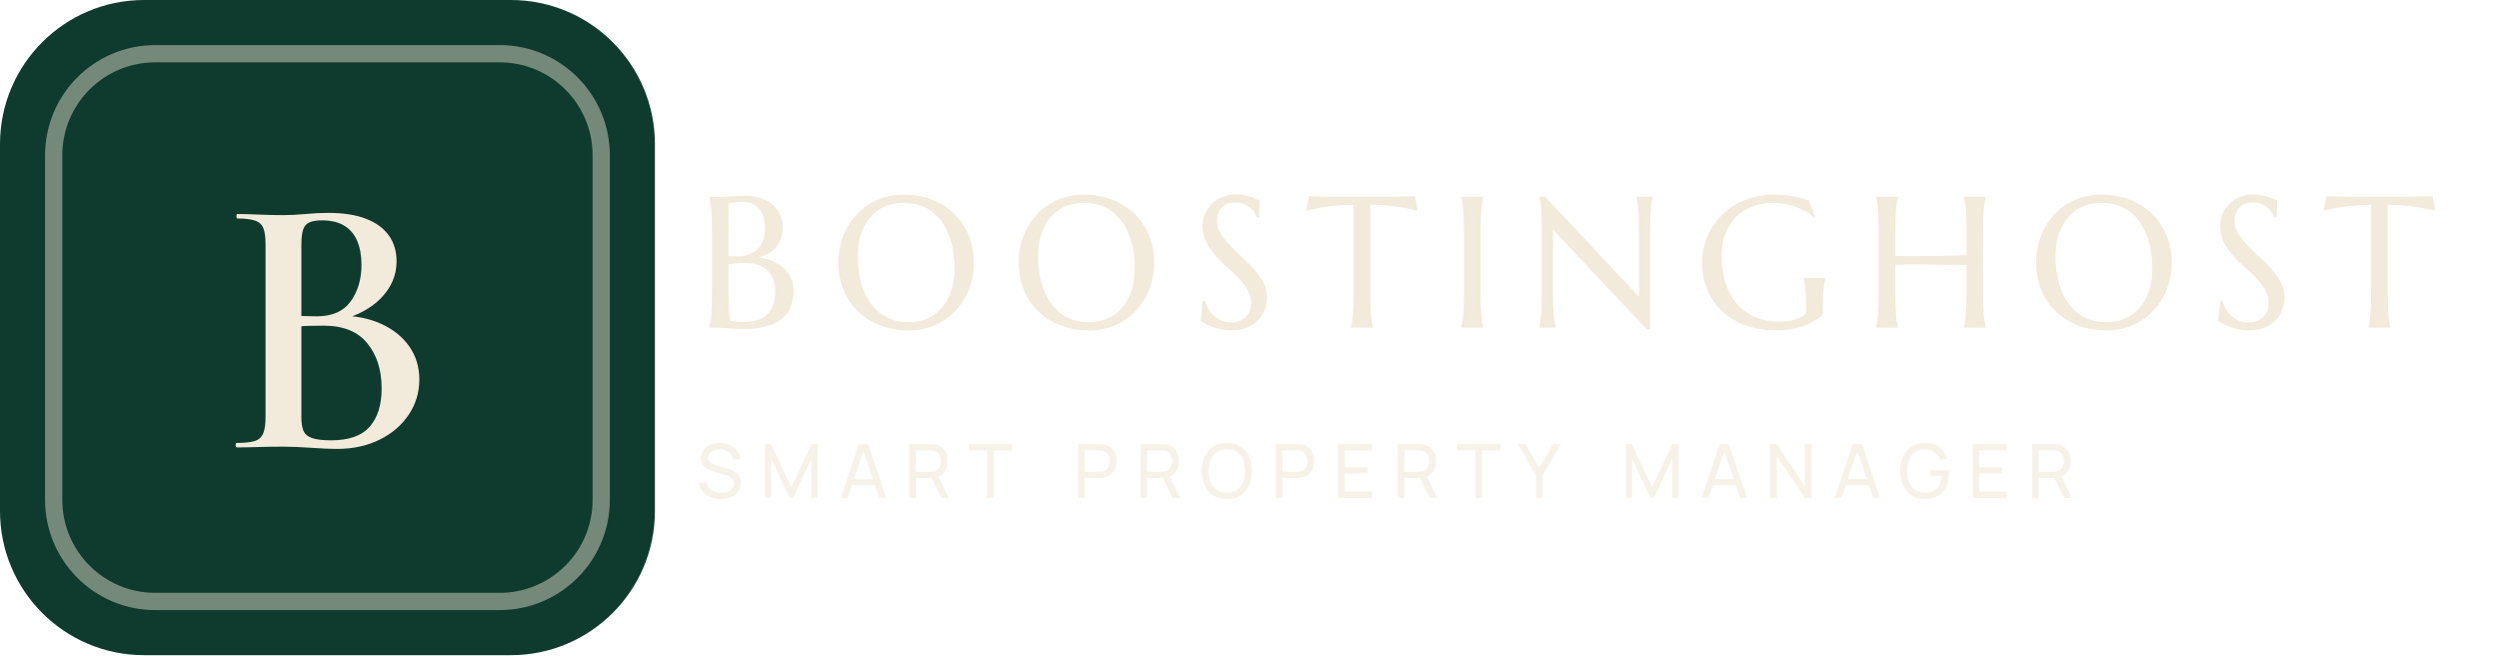
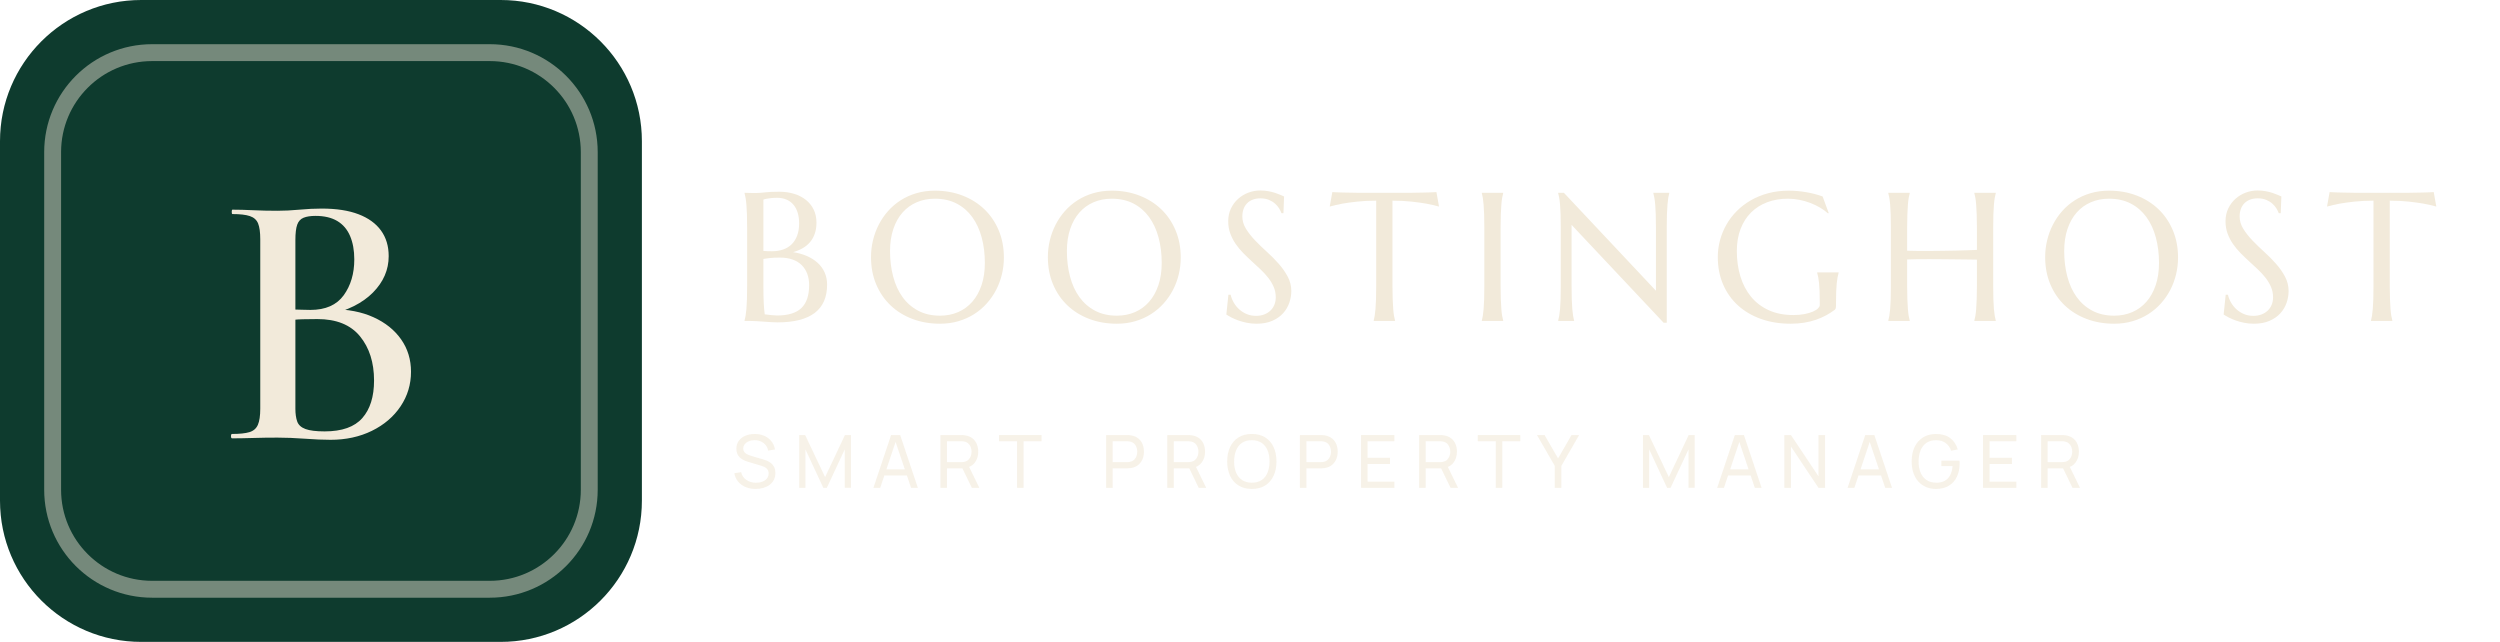
- <svg xmlns="http://www.w3.org/2000/svg" viewBox="0 0 145 38" width="145" height="38">
+ <svg xmlns="http://www.w3.org/2000/svg" viewBox="0 0 148 38" width="148" height="38">
  <rect width="38" height="38" rx="8.36" fill="#0E3B2E" />
  <rect x="3.116" y="3.116" width="31.768" height="31.768" rx="5.89" fill="none" stroke="rgba(242,234,218,0.45)" stroke-width="1.00" />
  <path fill="#F2EADA" transform="translate(12.83 25.95) scale(0.02166 -0.02166)" d="M304 337 315 353Q380 353 428.5 331.0Q477 309 504.0 270.5Q531 232 531 182Q531 130 502.5 87.5Q474 45 424.0 20.5Q374 -4 311 -4Q282 -4 241.0 -1.0Q200 2 166 2Q131 2 99.0 1.0Q67 0 42 0Q39 0 39.0 6.0Q39 12 42 12Q73 12 89.5 17.0Q106 22 112.5 37.0Q119 52 119 81V544Q119 573 113.0 587.5Q107 602 90.5 607.5Q74 613 43 613Q41 613 41.0 619.0Q41 625 43 625Q68 625 99.5 623.5Q131 622 166 622Q194 622 226.0 625.0Q258 628 287 628Q347 628 387.5 612.5Q428 597 449.0 568.0Q470 539 470 498Q470 442 427.0 398.5Q384 355 304 337ZM270 608Q250 608 237.5 603.0Q225 598 220.0 584.0Q215 570 215 542V346L179 353Q212 352 233.0 351.5Q254 351 256 351Q318 351 347.0 391.0Q376 431 376 489Q376 526 364.5 553.0Q353 580 329.5 594.0Q306 608 270 608ZM295 19Q366 19 398.0 55.5Q430 92 430 158Q430 232 391.5 279.0Q353 326 275 326Q260 326 235.0 325.5Q210 325 183 320L215 332V81Q215 60 220.0 46.0Q225 32 242.5 25.5Q260 19 295 19Z" />
  <g fill="#F2EADA">
-     <path transform="translate(40.40 19.00) scale(0.00529 -0.00529)" d="M172 1042Q172 1127 170.0 1190.5Q168 1254 164.0 1300.5Q160 1347 154.5 1378.0Q149 1409 143 1430V1434Q163 1433 185 1433Q204 1432 227.5 1432.0Q251 1432 276 1432Q312 1432 373.5 1439.0Q435 1446 532 1446Q622 1446 698.0 1422.5Q774 1399 829.5 1355.0Q885 1311 916.5 1246.5Q948 1182 948 1100Q948 1031 929.0 976.5Q910 922 875.5 881.5Q841 841 792.5 813.5Q744 786 686 770Q771 757 841.0 726.5Q911 696 961.5 650.0Q1012 604 1039.5 542.5Q1067 481 1067 406Q1067 195 928.0 89.5Q789 -16 512 -16Q482 -16 442.0 -13.5Q402 -11 360.5 -8.0Q319 -5 279.0 -2.5Q239 0 209 0H143V4Q149 25 154.5 56.0Q160 87 164.0 133.0Q168 179 170.0 242.5Q172 306 172 391ZM539 709Q471 709 425.0 704.0Q379 699 354 694V391Q354 274 358.0 198.0Q362 122 369 74Q407 69 445.0 65.0Q483 61 506 61Q693 61 779.5 144.5Q866 228 866 401Q866 469 845.5 525.5Q825 582 784.5 623.0Q744 664 682.5 686.5Q621 709 539 709ZM354 784Q382 781 404.0 780.5Q426 780 451 780Q519 780 575.0 799.5Q631 819 670.5 858.0Q710 897 732.0 955.5Q754 1014 754 1092Q754 1157 738.0 1210.0Q722 1263 690.5 1300.5Q659 1338 613.0 1358.0Q567 1378 508 1378Q470 1378 441.5 1375.0Q413 1372 393 1368Q370 1364 354 1358Z" />
-     <path transform="translate(48.21 19.00) scale(0.00529 -0.00529)" d="M797 1458Q964 1458 1105.5 1403.5Q1247 1349 1350.0 1250.5Q1453 1152 1511.0 1014.0Q1569 876 1569 709Q1569 614 1547.0 522.0Q1525 430 1482.5 348.0Q1440 266 1378.0 196.5Q1316 127 1236.5 76.5Q1157 26 1061.0 -2.5Q965 -31 854 -31Q687 -31 545.5 22.5Q404 76 301.0 174.0Q198 272 140.0 409.5Q82 547 82 715Q82 810 104.0 902.0Q126 994 168.5 1077.0Q211 1160 272.5 1229.5Q334 1299 413.5 1350.0Q493 1401 589.5 1429.5Q686 1458 797 1458ZM854 59Q965 59 1057.0 99.0Q1149 139 1215.5 215.0Q1282 291 1319.0 400.5Q1356 510 1356 649Q1356 803 1320.5 934.5Q1285 1066 1215.0 1162.5Q1145 1259 1040.5 1313.5Q936 1368 797 1368Q686 1368 594.0 1328.5Q502 1289 435.5 1214.0Q369 1139 332.0 1030.0Q295 921 295 782Q295 629 330.0 496.5Q365 364 435.0 267.0Q505 170 610.0 114.5Q715 59 854 59Z" />
-     <path transform="translate(58.67 19.00) scale(0.00529 -0.00529)" d="M797 1458Q964 1458 1105.5 1403.5Q1247 1349 1350.0 1250.5Q1453 1152 1511.0 1014.0Q1569 876 1569 709Q1569 614 1547.0 522.0Q1525 430 1482.5 348.0Q1440 266 1378.0 196.5Q1316 127 1236.5 76.5Q1157 26 1061.0 -2.5Q965 -31 854 -31Q687 -31 545.5 22.5Q404 76 301.0 174.0Q198 272 140.0 409.5Q82 547 82 715Q82 810 104.0 902.0Q126 994 168.5 1077.0Q211 1160 272.5 1229.5Q334 1299 413.5 1350.0Q493 1401 589.5 1429.5Q686 1458 797 1458ZM854 59Q965 59 1057.0 99.0Q1149 139 1215.5 215.0Q1282 291 1319.0 400.5Q1356 510 1356 649Q1356 803 1320.5 934.5Q1285 1066 1215.0 1162.5Q1145 1259 1040.5 1313.5Q936 1368 797 1368Q686 1368 594.0 1328.5Q502 1289 435.5 1214.0Q369 1139 332.0 1030.0Q295 921 295 782Q295 629 330.0 496.5Q365 364 435.0 267.0Q505 170 610.0 114.5Q715 59 854 59Z" />
-     <path transform="translate(69.13 19.00) scale(0.00529 -0.00529)" d="M741 1206H719Q711 1229 693.5 1258.0Q676 1287 647.5 1312.5Q619 1338 578.5 1355.0Q538 1372 483 1372Q434 1372 396.0 1357.0Q358 1342 332.5 1315.0Q307 1288 294.0 1251.0Q281 1214 281 1169Q281 1097 321.5 1031.5Q362 966 423.0 902.0Q484 838 555.0 774.0Q626 710 687.0 641.0Q748 572 788.5 496.5Q829 421 829 334Q829 269 806.5 203.5Q784 138 737.0 86.0Q690 34 616.0 1.5Q542 -31 440 -31Q383 -31 331.5 -20.5Q280 -10 236.5 5.5Q193 21 158.5 39.0Q124 57 102 72L125 293H150Q161 246 186.0 203.5Q211 161 247.5 128.5Q284 96 331.0 76.5Q378 57 434 57Q485 57 525.5 72.5Q566 88 595.0 115.5Q624 143 639.5 181.0Q655 219 655 264Q655 327 632.0 380.5Q609 434 571.5 482.0Q534 530 486.5 575.0Q439 620 389.0 665.5Q339 711 291.5 759.0Q244 807 206.5 861.5Q169 916 146.0 978.5Q123 1041 123 1116Q123 1195 153.5 1258.5Q184 1322 234.5 1367.0Q285 1412 349.0 1436.0Q413 1460 481 1460Q531 1460 573.0 1452.0Q615 1444 648.5 1433.0Q682 1422 707.0 1411.0Q732 1400 748 1393Z" />
-     <path transform="translate(75.79 19.00) scale(0.00529 -0.00529)" d="M520 1346Q402 1346 307.0 1335.5Q212 1325 143 1313Q63 1298 0 1280L29 1442Q41 1441 65.0 1440.0Q89 1439 118.5 1438.0Q148 1437 180.5 1436.5Q213 1436 242.0 1435.5Q271 1435 293.5 1434.5Q316 1434 326 1434H897Q907 1434 929.5 1434.5Q952 1435 981.0 1435.5Q1010 1436 1042.5 1436.5Q1075 1437 1104.5 1438.0Q1134 1439 1158.0 1440.0Q1182 1441 1194 1442L1223 1280Q1159 1298 1079 1313Q1010 1325 915.0 1335.5Q820 1346 702 1346V391Q702 306 704.5 242.5Q707 179 710.5 133.0Q714 87 719.5 56.0Q725 25 731 4V0H492V4Q498 25 503.0 56.0Q508 87 512.0 133.0Q516 179 518.0 242.5Q520 306 520 391Z" />
-     <path transform="translate(83.99 19.00) scale(0.00529 -0.00529)" d="M152 4Q158 25 163.0 56.0Q168 87 172.0 133.0Q176 179 178.0 242.5Q180 306 180 391V1042Q180 1127 178.0 1190.5Q176 1254 172.0 1300.5Q168 1347 163.0 1378.0Q158 1409 152 1430V1434H391V1430Q385 1409 379.5 1378.0Q374 1347 370.5 1300.5Q367 1254 364.5 1190.5Q362 1127 362 1042V391Q362 306 364.5 242.5Q367 179 370.5 133.0Q374 87 379.5 56.0Q385 25 391 4V0H152Z" />
-     <path transform="translate(88.60 19.00) scale(0.00529 -0.00529)" d="M199 1434 1229 338V1042Q1229 1127 1227.0 1190.5Q1225 1254 1221.0 1300.5Q1217 1347 1211.5 1378.0Q1206 1409 1200 1430V1434H1378V1430Q1372 1409 1367.0 1378.0Q1362 1347 1358.0 1300.5Q1354 1254 1352.0 1190.5Q1350 1127 1350 1042V-20H1315L285 1075V391Q285 306 287.0 242.5Q289 179 293.0 133.0Q297 87 302.0 56.0Q307 25 313 4V0H135V4Q141 25 146.5 56.0Q152 87 156.0 133.0Q160 179 162.0 242.5Q164 306 164 391V1042Q164 1127 162.0 1190.5Q160 1254 156.0 1300.5Q152 1347 146.5 1378.0Q141 1409 135 1430V1434Z" />
-     <path transform="translate(98.33 19.00) scale(0.00529 -0.00529)" d="M1405 168Q1405 157 1402.5 145.0Q1400 133 1391 125Q1346 91 1293.5 62.5Q1241 34 1180.0 13.0Q1119 -8 1048.5 -19.5Q978 -31 897 -31Q715 -31 565.0 22.5Q415 76 307.5 174.0Q200 272 141.0 409.5Q82 547 82 715Q82 810 106.5 902.0Q131 994 178.0 1077.0Q225 1160 294.0 1229.5Q363 1299 451.5 1350.0Q540 1401 646.5 1429.5Q753 1458 877 1458Q925 1458 975.0 1453.5Q1025 1449 1074.0 1440.5Q1123 1432 1168.5 1420.0Q1214 1408 1255 1393L1323 1208L1315 1204Q1276 1239 1225.0 1269.0Q1174 1299 1116.0 1321.0Q1058 1343 994.5 1355.5Q931 1368 866 1368Q740 1368 635.0 1328.5Q530 1289 454.5 1214.0Q379 1139 337.0 1030.0Q295 921 295 782Q295 629 335.0 498.0Q375 367 454.0 271.0Q533 175 651.5 120.5Q770 66 928 66Q998 66 1053.0 77.0Q1108 88 1146.0 104.5Q1184 121 1203.5 140.5Q1223 160 1223 176V215Q1223 285 1221.0 336.0Q1219 387 1215.0 424.5Q1211 462 1206.0 489.0Q1201 516 1194 539V543H1434V539Q1428 518 1422.5 489.5Q1417 461 1413.0 422.0Q1409 383 1407.0 330.5Q1405 278 1405 209Z" />
-     <path transform="translate(108.10 19.00) scale(0.00529 -0.00529)" d="M1135 686Q1095 687 1035.0 687.5Q975 688 904.5 689.0Q834 690 757.5 690.5Q681 691 608.0 691.5Q535 692 469.0 691.0Q403 690 354 688V391Q354 306 356.5 242.5Q359 179 362.5 133.0Q366 87 371.5 56.0Q377 25 383 4V0H143V4Q149 25 154.5 56.0Q160 87 164.0 133.0Q168 179 170.0 242.5Q172 306 172 391V1042Q172 1127 170.0 1190.5Q168 1254 164.0 1300.5Q160 1347 154.5 1378.0Q149 1409 143 1430V1434H383V1430Q377 1409 371.5 1378.0Q366 1347 362.5 1300.5Q359 1254 356.5 1190.5Q354 1127 354 1042V786Q406 784 472.0 783.5Q538 783 610.0 783.5Q682 784 756.5 785.0Q831 786 900.5 787.5Q970 789 1030.5 791.0Q1091 793 1135 795V1042Q1135 1127 1132.5 1190.5Q1130 1254 1126.5 1300.5Q1123 1347 1117.5 1378.0Q1112 1409 1106 1430V1434H1346V1430Q1340 1409 1334.5 1378.0Q1329 1347 1325.0 1300.5Q1321 1254 1319.0 1190.5Q1317 1127 1317 1042V391Q1317 306 1319.0 242.5Q1321 179 1325.0 133.0Q1329 87 1334.5 56.0Q1340 25 1346 4V0H1106V4Q1112 25 1117.5 56.0Q1123 87 1126.5 133.0Q1130 179 1132.5 242.5Q1135 306 1135 391Z" />
-     <path transform="translate(117.71 19.00) scale(0.00529 -0.00529)" d="M797 1458Q964 1458 1105.5 1403.5Q1247 1349 1350.0 1250.5Q1453 1152 1511.0 1014.0Q1569 876 1569 709Q1569 614 1547.0 522.0Q1525 430 1482.5 348.0Q1440 266 1378.0 196.5Q1316 127 1236.5 76.5Q1157 26 1061.0 -2.5Q965 -31 854 -31Q687 -31 545.5 22.5Q404 76 301.0 174.0Q198 272 140.0 409.5Q82 547 82 715Q82 810 104.0 902.0Q126 994 168.5 1077.0Q211 1160 272.5 1229.5Q334 1299 413.5 1350.0Q493 1401 589.5 1429.5Q686 1458 797 1458ZM854 59Q965 59 1057.0 99.0Q1149 139 1215.5 215.0Q1282 291 1319.0 400.5Q1356 510 1356 649Q1356 803 1320.5 934.5Q1285 1066 1215.0 1162.5Q1145 1259 1040.5 1313.5Q936 1368 797 1368Q686 1368 594.0 1328.5Q502 1289 435.5 1214.0Q369 1139 332.0 1030.0Q295 921 295 782Q295 629 330.0 496.5Q365 364 435.0 267.0Q505 170 610.0 114.5Q715 59 854 59Z" />
-     <path transform="translate(128.17 19.00) scale(0.00529 -0.00529)" d="M741 1206H719Q711 1229 693.5 1258.0Q676 1287 647.5 1312.5Q619 1338 578.5 1355.0Q538 1372 483 1372Q434 1372 396.0 1357.0Q358 1342 332.5 1315.0Q307 1288 294.0 1251.0Q281 1214 281 1169Q281 1097 321.5 1031.5Q362 966 423.0 902.0Q484 838 555.0 774.0Q626 710 687.0 641.0Q748 572 788.5 496.5Q829 421 829 334Q829 269 806.5 203.5Q784 138 737.0 86.0Q690 34 616.0 1.5Q542 -31 440 -31Q383 -31 331.5 -20.5Q280 -10 236.5 5.5Q193 21 158.5 39.0Q124 57 102 72L125 293H150Q161 246 186.0 203.5Q211 161 247.5 128.5Q284 96 331.0 76.5Q378 57 434 57Q485 57 525.5 72.5Q566 88 595.0 115.5Q624 143 639.5 181.0Q655 219 655 264Q655 327 632.0 380.5Q609 434 571.5 482.0Q534 530 486.5 575.0Q439 620 389.0 665.5Q339 711 291.5 759.0Q244 807 206.5 861.5Q169 916 146.0 978.5Q123 1041 123 1116Q123 1195 153.5 1258.5Q184 1322 234.5 1367.0Q285 1412 349.0 1436.0Q413 1460 481 1460Q531 1460 573.0 1452.0Q615 1444 648.5 1433.0Q682 1422 707.0 1411.0Q732 1400 748 1393Z" />
-     <path transform="translate(134.83 19.00) scale(0.00529 -0.00529)" d="M520 1346Q402 1346 307.0 1335.5Q212 1325 143 1313Q63 1298 0 1280L29 1442Q41 1441 65.0 1440.0Q89 1439 118.5 1438.0Q148 1437 180.5 1436.5Q213 1436 242.0 1435.5Q271 1435 293.5 1434.5Q316 1434 326 1434H897Q907 1434 929.5 1434.5Q952 1435 981.0 1435.5Q1010 1436 1042.5 1436.5Q1075 1437 1104.5 1438.0Q1134 1439 1158.0 1440.0Q1182 1441 1194 1442L1223 1280Q1159 1298 1079 1313Q1010 1325 915.0 1335.5Q820 1346 702 1346V391Q702 306 704.5 242.5Q707 179 710.5 133.0Q714 87 719.5 56.0Q725 25 731 4V0H492V4Q498 25 503.0 56.0Q508 87 512.0 133.0Q516 179 518.0 242.5Q520 306 520 391Z" />
+     <path transform="translate(43.32 19.00) scale(0.00529 -0.00529)" d="M172 1042Q172 1127 170.0 1190.5Q168 1254 164.0 1300.5Q160 1347 154.5 1378.0Q149 1409 143 1430V1434Q163 1433 185 1433Q204 1432 227.5 1432.0Q251 1432 276 1432Q312 1432 373.5 1439.0Q435 1446 532 1446Q622 1446 698.0 1422.5Q774 1399 829.5 1355.0Q885 1311 916.5 1246.5Q948 1182 948 1100Q948 1031 929.0 976.5Q910 922 875.5 881.5Q841 841 792.5 813.5Q744 786 686 770Q771 757 841.0 726.5Q911 696 961.5 650.0Q1012 604 1039.5 542.5Q1067 481 1067 406Q1067 195 928.0 89.5Q789 -16 512 -16Q482 -16 442.0 -13.5Q402 -11 360.5 -8.0Q319 -5 279.0 -2.5Q239 0 209 0H143V4Q149 25 154.5 56.0Q160 87 164.0 133.0Q168 179 170.0 242.5Q172 306 172 391ZM539 709Q471 709 425.0 704.0Q379 699 354 694V391Q354 274 358.0 198.0Q362 122 369 74Q407 69 445.0 65.0Q483 61 506 61Q693 61 779.5 144.5Q866 228 866 401Q866 469 845.5 525.5Q825 582 784.5 623.0Q744 664 682.5 686.5Q621 709 539 709ZM354 784Q382 781 404.0 780.5Q426 780 451 780Q519 780 575.0 799.5Q631 819 670.5 858.0Q710 897 732.0 955.5Q754 1014 754 1092Q754 1157 738.0 1210.0Q722 1263 690.5 1300.5Q659 1338 613.0 1358.0Q567 1378 508 1378Q470 1378 441.5 1375.0Q413 1372 393 1368Q370 1364 354 1358Z" />
+     <path transform="translate(51.13 19.00) scale(0.00529 -0.00529)" d="M797 1458Q964 1458 1105.5 1403.5Q1247 1349 1350.0 1250.5Q1453 1152 1511.0 1014.0Q1569 876 1569 709Q1569 614 1547.0 522.0Q1525 430 1482.5 348.0Q1440 266 1378.0 196.5Q1316 127 1236.5 76.5Q1157 26 1061.0 -2.5Q965 -31 854 -31Q687 -31 545.5 22.5Q404 76 301.0 174.0Q198 272 140.0 409.5Q82 547 82 715Q82 810 104.0 902.0Q126 994 168.5 1077.0Q211 1160 272.5 1229.5Q334 1299 413.5 1350.0Q493 1401 589.5 1429.5Q686 1458 797 1458ZM854 59Q965 59 1057.0 99.0Q1149 139 1215.5 215.0Q1282 291 1319.0 400.5Q1356 510 1356 649Q1356 803 1320.5 934.5Q1285 1066 1215.0 1162.5Q1145 1259 1040.5 1313.5Q936 1368 797 1368Q686 1368 594.0 1328.5Q502 1289 435.5 1214.0Q369 1139 332.0 1030.0Q295 921 295 782Q295 629 330.0 496.5Q365 364 435.0 267.0Q505 170 610.0 114.5Q715 59 854 59Z" />
+     <path transform="translate(61.60 19.00) scale(0.00529 -0.00529)" d="M797 1458Q964 1458 1105.5 1403.5Q1247 1349 1350.0 1250.5Q1453 1152 1511.0 1014.0Q1569 876 1569 709Q1569 614 1547.0 522.0Q1525 430 1482.5 348.0Q1440 266 1378.0 196.5Q1316 127 1236.5 76.5Q1157 26 1061.0 -2.5Q965 -31 854 -31Q687 -31 545.5 22.5Q404 76 301.0 174.0Q198 272 140.0 409.5Q82 547 82 715Q82 810 104.0 902.0Q126 994 168.5 1077.0Q211 1160 272.5 1229.5Q334 1299 413.5 1350.0Q493 1401 589.5 1429.5Q686 1458 797 1458ZM854 59Q965 59 1057.0 99.0Q1149 139 1215.5 215.0Q1282 291 1319.0 400.5Q1356 510 1356 649Q1356 803 1320.5 934.5Q1285 1066 1215.0 1162.5Q1145 1259 1040.5 1313.5Q936 1368 797 1368Q686 1368 594.0 1328.5Q502 1289 435.5 1214.0Q369 1139 332.0 1030.0Q295 921 295 782Q295 629 330.0 496.5Q365 364 435.0 267.0Q505 170 610.0 114.5Q715 59 854 59Z" />
+     <path transform="translate(72.06 19.00) scale(0.00529 -0.00529)" d="M741 1206H719Q711 1229 693.5 1258.0Q676 1287 647.5 1312.5Q619 1338 578.5 1355.0Q538 1372 483 1372Q434 1372 396.0 1357.0Q358 1342 332.5 1315.0Q307 1288 294.0 1251.0Q281 1214 281 1169Q281 1097 321.5 1031.5Q362 966 423.0 902.0Q484 838 555.0 774.0Q626 710 687.0 641.0Q748 572 788.5 496.5Q829 421 829 334Q829 269 806.5 203.5Q784 138 737.0 86.0Q690 34 616.0 1.5Q542 -31 440 -31Q383 -31 331.5 -20.5Q280 -10 236.5 5.5Q193 21 158.5 39.0Q124 57 102 72L125 293H150Q161 246 186.0 203.5Q211 161 247.5 128.5Q284 96 331.0 76.5Q378 57 434 57Q485 57 525.5 72.5Q566 88 595.0 115.5Q624 143 639.5 181.0Q655 219 655 264Q655 327 632.0 380.5Q609 434 571.5 482.0Q534 530 486.5 575.0Q439 620 389.0 665.5Q339 711 291.5 759.0Q244 807 206.5 861.5Q169 916 146.0 978.5Q123 1041 123 1116Q123 1195 153.5 1258.5Q184 1322 234.5 1367.0Q285 1412 349.0 1436.0Q413 1460 481 1460Q531 1460 573.0 1452.0Q615 1444 648.5 1433.0Q682 1422 707.0 1411.0Q732 1400 748 1393Z" />
+     <path transform="translate(78.72 19.00) scale(0.00529 -0.00529)" d="M520 1346Q402 1346 307.0 1335.5Q212 1325 143 1313Q63 1298 0 1280L29 1442Q41 1441 65.0 1440.0Q89 1439 118.5 1438.0Q148 1437 180.5 1436.5Q213 1436 242.0 1435.5Q271 1435 293.5 1434.5Q316 1434 326 1434H897Q907 1434 929.5 1434.5Q952 1435 981.0 1435.5Q1010 1436 1042.5 1436.5Q1075 1437 1104.5 1438.0Q1134 1439 1158.0 1440.0Q1182 1441 1194 1442L1223 1280Q1159 1298 1079 1313Q1010 1325 915.0 1335.5Q820 1346 702 1346V391Q702 306 704.5 242.5Q707 179 710.5 133.0Q714 87 719.5 56.0Q725 25 731 4V0H492V4Q498 25 503.0 56.0Q508 87 512.0 133.0Q516 179 518.0 242.5Q520 306 520 391Z" />
+     <path transform="translate(86.92 19.00) scale(0.00529 -0.00529)" d="M152 4Q158 25 163.0 56.0Q168 87 172.0 133.0Q176 179 178.0 242.5Q180 306 180 391V1042Q180 1127 178.0 1190.5Q176 1254 172.0 1300.5Q168 1347 163.0 1378.0Q158 1409 152 1430V1434H391V1430Q385 1409 379.5 1378.0Q374 1347 370.5 1300.5Q367 1254 364.5 1190.5Q362 1127 362 1042V391Q362 306 364.5 242.5Q367 179 370.5 133.0Q374 87 379.5 56.0Q385 25 391 4V0H152Z" />
+     <path transform="translate(91.53 19.00) scale(0.00529 -0.00529)" d="M199 1434 1229 338V1042Q1229 1127 1227.0 1190.5Q1225 1254 1221.0 1300.5Q1217 1347 1211.5 1378.0Q1206 1409 1200 1430V1434H1378V1430Q1372 1409 1367.0 1378.0Q1362 1347 1358.0 1300.5Q1354 1254 1352.0 1190.5Q1350 1127 1350 1042V-20H1315L285 1075V391Q285 306 287.0 242.5Q289 179 293.0 133.0Q297 87 302.0 56.0Q307 25 313 4V0H135V4Q141 25 146.5 56.0Q152 87 156.0 133.0Q160 179 162.0 242.5Q164 306 164 391V1042Q164 1127 162.0 1190.5Q160 1254 156.0 1300.5Q152 1347 146.5 1378.0Q141 1409 135 1430V1434Z" />
+     <path transform="translate(101.26 19.00) scale(0.00529 -0.00529)" d="M1405 168Q1405 157 1402.5 145.0Q1400 133 1391 125Q1346 91 1293.5 62.5Q1241 34 1180.0 13.0Q1119 -8 1048.5 -19.5Q978 -31 897 -31Q715 -31 565.0 22.5Q415 76 307.5 174.0Q200 272 141.0 409.5Q82 547 82 715Q82 810 106.5 902.0Q131 994 178.0 1077.0Q225 1160 294.0 1229.5Q363 1299 451.5 1350.0Q540 1401 646.5 1429.5Q753 1458 877 1458Q925 1458 975.0 1453.5Q1025 1449 1074.0 1440.5Q1123 1432 1168.5 1420.0Q1214 1408 1255 1393L1323 1208L1315 1204Q1276 1239 1225.0 1269.0Q1174 1299 1116.0 1321.0Q1058 1343 994.5 1355.5Q931 1368 866 1368Q740 1368 635.0 1328.5Q530 1289 454.5 1214.0Q379 1139 337.0 1030.0Q295 921 295 782Q295 629 335.0 498.0Q375 367 454.0 271.0Q533 175 651.5 120.5Q770 66 928 66Q998 66 1053.0 77.0Q1108 88 1146.0 104.5Q1184 121 1203.5 140.5Q1223 160 1223 176V215Q1223 285 1221.0 336.0Q1219 387 1215.0 424.5Q1211 462 1206.0 489.0Q1201 516 1194 539V543H1434V539Q1428 518 1422.5 489.5Q1417 461 1413.0 422.0Q1409 383 1407.0 330.5Q1405 278 1405 209Z" />
+     <path transform="translate(111.03 19.00) scale(0.00529 -0.00529)" d="M1135 686Q1095 687 1035.0 687.5Q975 688 904.5 689.0Q834 690 757.5 690.5Q681 691 608.0 691.5Q535 692 469.0 691.0Q403 690 354 688V391Q354 306 356.5 242.5Q359 179 362.5 133.0Q366 87 371.5 56.0Q377 25 383 4V0H143V4Q149 25 154.5 56.0Q160 87 164.0 133.0Q168 179 170.0 242.5Q172 306 172 391V1042Q172 1127 170.0 1190.5Q168 1254 164.0 1300.5Q160 1347 154.5 1378.0Q149 1409 143 1430V1434H383V1430Q377 1409 371.5 1378.0Q366 1347 362.5 1300.5Q359 1254 356.5 1190.5Q354 1127 354 1042V786Q406 784 472.0 783.5Q538 783 610.0 783.5Q682 784 756.5 785.0Q831 786 900.5 787.5Q970 789 1030.5 791.0Q1091 793 1135 795V1042Q1135 1127 1132.5 1190.5Q1130 1254 1126.5 1300.5Q1123 1347 1117.5 1378.0Q1112 1409 1106 1430V1434H1346V1430Q1340 1409 1334.5 1378.0Q1329 1347 1325.0 1300.5Q1321 1254 1319.0 1190.5Q1317 1127 1317 1042V391Q1317 306 1319.0 242.5Q1321 179 1325.0 133.0Q1329 87 1334.5 56.0Q1340 25 1346 4V0H1106V4Q1112 25 1117.5 56.0Q1123 87 1126.5 133.0Q1130 179 1132.5 242.5Q1135 306 1135 391Z" />
+     <path transform="translate(120.64 19.00) scale(0.00529 -0.00529)" d="M797 1458Q964 1458 1105.5 1403.5Q1247 1349 1350.0 1250.5Q1453 1152 1511.0 1014.0Q1569 876 1569 709Q1569 614 1547.0 522.0Q1525 430 1482.5 348.0Q1440 266 1378.0 196.5Q1316 127 1236.5 76.5Q1157 26 1061.0 -2.5Q965 -31 854 -31Q687 -31 545.5 22.5Q404 76 301.0 174.0Q198 272 140.0 409.5Q82 547 82 715Q82 810 104.0 902.0Q126 994 168.5 1077.0Q211 1160 272.5 1229.5Q334 1299 413.5 1350.0Q493 1401 589.5 1429.5Q686 1458 797 1458ZM854 59Q965 59 1057.0 99.0Q1149 139 1215.5 215.0Q1282 291 1319.0 400.5Q1356 510 1356 649Q1356 803 1320.5 934.5Q1285 1066 1215.0 1162.5Q1145 1259 1040.5 1313.5Q936 1368 797 1368Q686 1368 594.0 1328.5Q502 1289 435.5 1214.0Q369 1139 332.0 1030.0Q295 921 295 782Q295 629 330.0 496.5Q365 364 435.0 267.0Q505 170 610.0 114.5Q715 59 854 59Z" />
+     <path transform="translate(131.10 19.00) scale(0.00529 -0.00529)" d="M741 1206H719Q711 1229 693.5 1258.0Q676 1287 647.5 1312.5Q619 1338 578.5 1355.0Q538 1372 483 1372Q434 1372 396.0 1357.0Q358 1342 332.5 1315.0Q307 1288 294.0 1251.0Q281 1214 281 1169Q281 1097 321.5 1031.5Q362 966 423.0 902.0Q484 838 555.0 774.0Q626 710 687.0 641.0Q748 572 788.5 496.5Q829 421 829 334Q829 269 806.5 203.5Q784 138 737.0 86.0Q690 34 616.0 1.5Q542 -31 440 -31Q383 -31 331.5 -20.5Q280 -10 236.5 5.5Q193 21 158.5 39.0Q124 57 102 72L125 293H150Q161 246 186.0 203.5Q211 161 247.5 128.5Q284 96 331.0 76.5Q378 57 434 57Q485 57 525.5 72.5Q566 88 595.0 115.5Q624 143 639.5 181.0Q655 219 655 264Q655 327 632.0 380.5Q609 434 571.5 482.0Q534 530 486.5 575.0Q439 620 389.0 665.5Q339 711 291.5 759.0Q244 807 206.5 861.5Q169 916 146.0 978.5Q123 1041 123 1116Q123 1195 153.5 1258.5Q184 1322 234.5 1367.0Q285 1412 349.0 1436.0Q413 1460 481 1460Q531 1460 573.0 1452.0Q615 1444 648.5 1433.0Q682 1422 707.0 1411.0Q732 1400 748 1393Z" />
+     <path transform="translate(137.76 19.00) scale(0.00529 -0.00529)" d="M520 1346Q402 1346 307.0 1335.5Q212 1325 143 1313Q63 1298 0 1280L29 1442Q41 1441 65.0 1440.0Q89 1439 118.5 1438.0Q148 1437 180.5 1436.5Q213 1436 242.0 1435.5Q271 1435 293.5 1434.5Q316 1434 326 1434H897Q907 1434 929.5 1434.5Q952 1435 981.0 1435.5Q1010 1436 1042.5 1436.5Q1075 1437 1104.5 1438.0Q1134 1439 1158.0 1440.0Q1182 1441 1194 1442L1223 1280Q1159 1298 1079 1313Q1010 1325 915.0 1335.5Q820 1346 702 1346V391Q702 306 704.5 242.5Q707 179 710.5 133.0Q714 87 719.5 56.0Q725 25 731 4V0H492V4Q498 25 503.0 56.0Q508 87 512.0 133.0Q516 179 518.0 242.5Q520 306 520 391Z" />
  </g>
  <g fill="rgba(242,234,218,0.62)">
-     <path transform="translate(40.40 28.88) scale(0.00217 -0.00217)" d="M651 -30Q498 -30 375.5 22.0Q253 74 173.5 170.5Q94 267 70 399L254 428Q289 292 399.5 215.5Q510 139 660 139Q757 139 835.5 169.5Q914 200 960.0 257.0Q1006 314 1006 392Q1006 440 989.5 474.5Q973 509 944.5 533.5Q916 558 880.0 575.0Q844 592 805 603L438 712Q378 730 322.0 757.5Q266 785 222.0 826.5Q178 868 152.0 926.5Q126 985 126 1065Q126 1193 192.5 1283.5Q259 1374 373.0 1422.0Q487 1470 630 1469Q775 1468 889.5 1417.5Q1004 1367 1079.5 1273.0Q1155 1179 1181 1048L992 1015Q977 1103 925.5 1166.5Q874 1230 797.0 1264.5Q720 1299 628 1300Q540 1301 469.0 1272.0Q398 1243 356.0 1191.5Q314 1140 314 1073Q314 1007 352.0 966.5Q390 926 445.5 902.5Q501 879 554 864L828 785Q875 772 936.5 749.0Q998 726 1056.0 684.5Q1114 643 1152.0 574.5Q1190 506 1190 402Q1190 298 1148.5 217.0Q1107 136 1033.0 81.5Q959 27 861.0 -1.5Q763 -30 651 -30Z" />
-     <path transform="translate(44.08 28.88) scale(0.00217 -0.00217)" d="M140 0V1440H302L846 293L1387 1440H1551V1H1382V1049L893 0H798L309 1049V0Z" />
-     <path transform="translate(48.70 28.88) scale(0.00217 -0.00217)" d="M40 0 522 1440H770L1252 0H1067L616 1336H672L225 0ZM272 337V504H1020V337Z" />
-     <path transform="translate(52.45 28.88) scale(0.00217 -0.00217)" d="M140 0V1440H709Q730 1440 759.0 1438.5Q788 1437 815 1432Q932 1414 1011.5 1352.0Q1091 1290 1131.0 1195.5Q1171 1101 1171 986Q1171 819 1084.0 696.5Q997 574 829 543L761 532H318V0ZM997 0 713 586 889 640 1201 0ZM318 701H703Q722 701 746.5 703.0Q771 705 793 710Q862 726 905.5 768.5Q949 811 969.0 868.5Q989 926 989 986Q989 1046 969.0 1103.5Q949 1161 905.5 1204.0Q862 1247 793 1262Q771 1268 746.5 1269.5Q722 1271 703 1271H318Z" />
-     <path transform="translate(56.17 28.88) scale(0.00217 -0.00217)" d="M511 0V1271H20V1440H1180V1271H689V0Z" />
-     <path transform="translate(62.25 28.88) scale(0.00217 -0.00217)" d="M140 0V1440H709Q730 1440 759.0 1438.5Q788 1437 815 1432Q932 1414 1011.5 1352.0Q1091 1290 1131.0 1195.5Q1171 1101 1171 986Q1171 872 1130.5 777.5Q1090 683 1010.5 620.5Q931 558 815 540Q788 536 759.0 534.0Q730 532 709 532H318V0ZM318 701H703Q722 701 746.5 703.0Q771 705 793 710Q862 726 905.5 768.5Q949 811 969.0 868.5Q989 926 989 986Q989 1046 969.0 1103.5Q949 1161 905.5 1204.0Q862 1247 793 1262Q771 1268 746.5 1269.5Q722 1271 703 1271H318Z" />
-     <path transform="translate(65.87 28.88) scale(0.00217 -0.00217)" d="M140 0V1440H709Q730 1440 759.0 1438.5Q788 1437 815 1432Q932 1414 1011.5 1352.0Q1091 1290 1131.0 1195.5Q1171 1101 1171 986Q1171 819 1084.0 696.5Q997 574 829 543L761 532H318V0ZM997 0 713 586 889 640 1201 0ZM318 701H703Q722 701 746.5 703.0Q771 705 793 710Q862 726 905.5 768.5Q949 811 969.0 868.5Q989 926 989 986Q989 1046 969.0 1103.5Q949 1161 905.5 1204.0Q862 1247 793 1262Q771 1268 746.5 1269.5Q722 1271 703 1271H318Z" />
-     <path transform="translate(69.60 28.88) scale(0.00217 -0.00217)" d="M732 -30Q517 -30 367.0 65.0Q217 160 138.5 329.0Q60 498 60 720Q60 942 138.5 1111.0Q217 1280 367.0 1375.0Q517 1470 732 1470Q948 1470 1098.0 1375.0Q1248 1280 1326.0 1111.0Q1404 942 1404 720Q1404 498 1326.0 329.0Q1248 160 1098.0 65.0Q948 -30 732 -30ZM732 140Q893 139 1000.5 212.5Q1108 286 1161.5 417.0Q1215 548 1215 720Q1215 893 1161.5 1023.0Q1108 1153 1000.5 1226.0Q893 1299 732 1300Q571 1301 464.5 1228.0Q358 1155 304.0 1024.0Q250 893 249 720Q248 548 302.0 418.0Q356 288 463.5 214.5Q571 141 732 140Z" />
-     <path transform="translate(73.72 28.88) scale(0.00217 -0.00217)" d="M140 0V1440H709Q730 1440 759.0 1438.5Q788 1437 815 1432Q932 1414 1011.5 1352.0Q1091 1290 1131.0 1195.5Q1171 1101 1171 986Q1171 872 1130.5 777.5Q1090 683 1010.5 620.5Q931 558 815 540Q788 536 759.0 534.0Q730 532 709 532H318V0ZM318 701H703Q722 701 746.5 703.0Q771 705 793 710Q862 726 905.5 768.5Q949 811 969.0 868.5Q989 926 989 986Q989 1046 969.0 1103.5Q949 1161 905.5 1204.0Q862 1247 793 1262Q771 1268 746.5 1269.5Q722 1271 703 1271H318Z" />
-     <path transform="translate(77.34 28.88) scale(0.00217 -0.00217)" d="M140 0V1440H1050V1271H318V820H930V651H318V169H1050V0Z" />
-     <path transform="translate(80.79 28.88) scale(0.00217 -0.00217)" d="M140 0V1440H709Q730 1440 759.0 1438.5Q788 1437 815 1432Q932 1414 1011.5 1352.0Q1091 1290 1131.0 1195.5Q1171 1101 1171 986Q1171 819 1084.0 696.5Q997 574 829 543L761 532H318V0ZM997 0 713 586 889 640 1201 0ZM318 701H703Q722 701 746.5 703.0Q771 705 793 710Q862 726 905.5 768.5Q949 811 969.0 868.5Q989 926 989 986Q989 1046 969.0 1103.5Q949 1161 905.5 1204.0Q862 1247 793 1262Q771 1268 746.5 1269.5Q722 1271 703 1271H318Z" />
-     <path transform="translate(84.51 28.88) scale(0.00217 -0.00217)" d="M511 0V1271H20V1440H1180V1271H689V0Z" />
-     <path transform="translate(88.07 28.88) scale(0.00217 -0.00217)" d="M485 0V599L0 1440H207L575 803L942 1440H1149L665 599V0Z" />
-     <path transform="translate(94.03 28.88) scale(0.00217 -0.00217)" d="M140 0V1440H302L846 293L1387 1440H1551V1H1382V1049L893 0H798L309 1049V0Z" />
-     <path transform="translate(98.65 28.88) scale(0.00217 -0.00217)" d="M40 0 522 1440H770L1252 0H1067L616 1336H672L225 0ZM272 337V504H1020V337Z" />
-     <path transform="translate(102.40 28.88) scale(0.00217 -0.00217)" d="M140 0V1440H320L1071 315V1440H1251V0H1071L320 1126V0Z" />
-     <path transform="translate(106.37 28.88) scale(0.00217 -0.00217)" d="M40 0 522 1440H770L1252 0H1067L616 1336H672L225 0ZM272 337V504H1020V337Z" />
-     <path transform="translate(110.12 28.88) scale(0.00217 -0.00217)" d="M723 -30Q575 -30 453.0 22.0Q331 74 243.0 171.5Q155 269 107.5 407.5Q60 546 60 720Q60 950 142.0 1118.0Q224 1286 373.0 1377.5Q522 1469 723 1469Q965 1469 1113.0 1356.5Q1261 1244 1317 1049L1137 1012Q1092 1143 989.0 1221.0Q886 1299 732 1299Q571 1300 464.5 1227.5Q358 1155 304.0 1024.0Q250 893 249 720Q248 548 302.0 418.0Q356 288 463.5 214.5Q571 141 732 140Q871 139 966.0 193.0Q1061 247 1113.0 349.0Q1165 451 1176 594H870V741H1364Q1367 721 1367.5 693.5Q1368 666 1368 656Q1368 459 1294.5 303.5Q1221 148 1077.5 59.0Q934 -30 723 -30Z" />
-     <path transform="translate(114.16 28.88) scale(0.00217 -0.00217)" d="M140 0V1440H1050V1271H318V820H930V651H318V169H1050V0Z" />
-     <path transform="translate(117.61 28.88) scale(0.00217 -0.00217)" d="M140 0V1440H709Q730 1440 759.0 1438.5Q788 1437 815 1432Q932 1414 1011.5 1352.0Q1091 1290 1131.0 1195.5Q1171 1101 1171 986Q1171 819 1084.0 696.5Q997 574 829 543L761 532H318V0ZM997 0 713 586 889 640 1201 0ZM318 701H703Q722 701 746.5 703.0Q771 705 793 710Q862 726 905.5 768.5Q949 811 969.0 868.5Q989 926 989 986Q989 1046 969.0 1103.5Q949 1161 905.5 1204.0Q862 1247 793 1262Q771 1268 746.5 1269.5Q722 1271 703 1271H318Z" />
+     <path transform="translate(43.32 28.88) scale(0.00217 -0.00217)" d="M651 -30Q498 -30 375.5 22.0Q253 74 173.5 170.5Q94 267 70 399L254 428Q289 292 399.5 215.5Q510 139 660 139Q757 139 835.5 169.5Q914 200 960.0 257.0Q1006 314 1006 392Q1006 440 989.5 474.5Q973 509 944.5 533.5Q916 558 880.0 575.0Q844 592 805 603L438 712Q378 730 322.0 757.5Q266 785 222.0 826.5Q178 868 152.0 926.5Q126 985 126 1065Q126 1193 192.5 1283.5Q259 1374 373.0 1422.0Q487 1470 630 1469Q775 1468 889.5 1417.5Q1004 1367 1079.5 1273.0Q1155 1179 1181 1048L992 1015Q977 1103 925.5 1166.5Q874 1230 797.0 1264.5Q720 1299 628 1300Q540 1301 469.0 1272.0Q398 1243 356.0 1191.5Q314 1140 314 1073Q314 1007 352.0 966.5Q390 926 445.5 902.5Q501 879 554 864L828 785Q875 772 936.5 749.0Q998 726 1056.0 684.5Q1114 643 1152.0 574.5Q1190 506 1190 402Q1190 298 1148.5 217.0Q1107 136 1033.0 81.5Q959 27 861.0 -1.5Q763 -30 651 -30Z" />
+     <path transform="translate(47.01 28.88) scale(0.00217 -0.00217)" d="M140 0V1440H302L846 293L1387 1440H1551V1H1382V1049L893 0H798L309 1049V0Z" />
+     <path transform="translate(51.62 28.88) scale(0.00217 -0.00217)" d="M40 0 522 1440H770L1252 0H1067L616 1336H672L225 0ZM272 337V504H1020V337Z" />
+     <path transform="translate(55.37 28.88) scale(0.00217 -0.00217)" d="M140 0V1440H709Q730 1440 759.0 1438.5Q788 1437 815 1432Q932 1414 1011.5 1352.0Q1091 1290 1131.0 1195.5Q1171 1101 1171 986Q1171 819 1084.0 696.5Q997 574 829 543L761 532H318V0ZM997 0 713 586 889 640 1201 0ZM318 701H703Q722 701 746.5 703.0Q771 705 793 710Q862 726 905.5 768.5Q949 811 969.0 868.5Q989 926 989 986Q989 1046 969.0 1103.5Q949 1161 905.5 1204.0Q862 1247 793 1262Q771 1268 746.5 1269.5Q722 1271 703 1271H318Z" />
+     <path transform="translate(59.10 28.88) scale(0.00217 -0.00217)" d="M511 0V1271H20V1440H1180V1271H689V0Z" />
+     <path transform="translate(65.18 28.88) scale(0.00217 -0.00217)" d="M140 0V1440H709Q730 1440 759.0 1438.5Q788 1437 815 1432Q932 1414 1011.5 1352.0Q1091 1290 1131.0 1195.5Q1171 1101 1171 986Q1171 872 1130.5 777.5Q1090 683 1010.5 620.5Q931 558 815 540Q788 536 759.0 534.0Q730 532 709 532H318V0ZM318 701H703Q722 701 746.5 703.0Q771 705 793 710Q862 726 905.5 768.5Q949 811 969.0 868.5Q989 926 989 986Q989 1046 969.0 1103.5Q949 1161 905.5 1204.0Q862 1247 793 1262Q771 1268 746.5 1269.5Q722 1271 703 1271H318Z" />
+     <path transform="translate(68.80 28.88) scale(0.00217 -0.00217)" d="M140 0V1440H709Q730 1440 759.0 1438.5Q788 1437 815 1432Q932 1414 1011.5 1352.0Q1091 1290 1131.0 1195.5Q1171 1101 1171 986Q1171 819 1084.0 696.5Q997 574 829 543L761 532H318V0ZM997 0 713 586 889 640 1201 0ZM318 701H703Q722 701 746.5 703.0Q771 705 793 710Q862 726 905.5 768.5Q949 811 969.0 868.5Q989 926 989 986Q989 1046 969.0 1103.5Q949 1161 905.5 1204.0Q862 1247 793 1262Q771 1268 746.5 1269.5Q722 1271 703 1271H318Z" />
+     <path transform="translate(72.52 28.88) scale(0.00217 -0.00217)" d="M732 -30Q517 -30 367.0 65.0Q217 160 138.5 329.0Q60 498 60 720Q60 942 138.5 1111.0Q217 1280 367.0 1375.0Q517 1470 732 1470Q948 1470 1098.0 1375.0Q1248 1280 1326.0 1111.0Q1404 942 1404 720Q1404 498 1326.0 329.0Q1248 160 1098.0 65.0Q948 -30 732 -30ZM732 140Q893 139 1000.5 212.5Q1108 286 1161.5 417.0Q1215 548 1215 720Q1215 893 1161.5 1023.0Q1108 1153 1000.5 1226.0Q893 1299 732 1300Q571 1301 464.5 1228.0Q358 1155 304.0 1024.0Q250 893 249 720Q248 548 302.0 418.0Q356 288 463.5 214.5Q571 141 732 140Z" />
+     <path transform="translate(76.65 28.88) scale(0.00217 -0.00217)" d="M140 0V1440H709Q730 1440 759.0 1438.5Q788 1437 815 1432Q932 1414 1011.5 1352.0Q1091 1290 1131.0 1195.5Q1171 1101 1171 986Q1171 872 1130.5 777.5Q1090 683 1010.5 620.5Q931 558 815 540Q788 536 759.0 534.0Q730 532 709 532H318V0ZM318 701H703Q722 701 746.5 703.0Q771 705 793 710Q862 726 905.5 768.5Q949 811 969.0 868.5Q989 926 989 986Q989 1046 969.0 1103.5Q949 1161 905.5 1204.0Q862 1247 793 1262Q771 1268 746.5 1269.5Q722 1271 703 1271H318Z" />
+     <path transform="translate(80.27 28.88) scale(0.00217 -0.00217)" d="M140 0V1440H1050V1271H318V820H930V651H318V169H1050V0Z" />
+     <path transform="translate(83.71 28.88) scale(0.00217 -0.00217)" d="M140 0V1440H709Q730 1440 759.0 1438.5Q788 1437 815 1432Q932 1414 1011.5 1352.0Q1091 1290 1131.0 1195.5Q1171 1101 1171 986Q1171 819 1084.0 696.5Q997 574 829 543L761 532H318V0ZM997 0 713 586 889 640 1201 0ZM318 701H703Q722 701 746.5 703.0Q771 705 793 710Q862 726 905.5 768.5Q949 811 969.0 868.5Q989 926 989 986Q989 1046 969.0 1103.5Q949 1161 905.5 1204.0Q862 1247 793 1262Q771 1268 746.5 1269.5Q722 1271 703 1271H318Z" />
+     <path transform="translate(87.44 28.88) scale(0.00217 -0.00217)" d="M511 0V1271H20V1440H1180V1271H689V0Z" />
+     <path transform="translate(90.99 28.88) scale(0.00217 -0.00217)" d="M485 0V599L0 1440H207L575 803L942 1440H1149L665 599V0Z" />
+     <path transform="translate(96.96 28.88) scale(0.00217 -0.00217)" d="M140 0V1440H302L846 293L1387 1440H1551V1H1382V1049L893 0H798L309 1049V0Z" />
+     <path transform="translate(101.57 28.88) scale(0.00217 -0.00217)" d="M40 0 522 1440H770L1252 0H1067L616 1336H672L225 0ZM272 337V504H1020V337Z" />
+     <path transform="translate(105.33 28.88) scale(0.00217 -0.00217)" d="M140 0V1440H320L1071 315V1440H1251V0H1071L320 1126V0Z" />
+     <path transform="translate(109.29 28.88) scale(0.00217 -0.00217)" d="M40 0 522 1440H770L1252 0H1067L616 1336H672L225 0ZM272 337V504H1020V337Z" />
+     <path transform="translate(113.04 28.88) scale(0.00217 -0.00217)" d="M723 -30Q575 -30 453.0 22.0Q331 74 243.0 171.5Q155 269 107.5 407.5Q60 546 60 720Q60 950 142.0 1118.0Q224 1286 373.0 1377.5Q522 1469 723 1469Q965 1469 1113.0 1356.5Q1261 1244 1317 1049L1137 1012Q1092 1143 989.0 1221.0Q886 1299 732 1299Q571 1300 464.5 1227.5Q358 1155 304.0 1024.0Q250 893 249 720Q248 548 302.0 418.0Q356 288 463.5 214.5Q571 141 732 140Q871 139 966.0 193.0Q1061 247 1113.0 349.0Q1165 451 1176 594H870V741H1364Q1367 721 1367.5 693.5Q1368 666 1368 656Q1368 459 1294.5 303.5Q1221 148 1077.5 59.0Q934 -30 723 -30Z" />
+     <path transform="translate(117.09 28.88) scale(0.00217 -0.00217)" d="M140 0V1440H1050V1271H318V820H930V651H318V169H1050V0Z" />
+     <path transform="translate(120.53 28.88) scale(0.00217 -0.00217)" d="M140 0V1440H709Q730 1440 759.0 1438.5Q788 1437 815 1432Q932 1414 1011.5 1352.0Q1091 1290 1131.0 1195.5Q1171 1101 1171 986Q1171 819 1084.0 696.5Q997 574 829 543L761 532H318V0ZM997 0 713 586 889 640 1201 0ZM318 701H703Q722 701 746.5 703.0Q771 705 793 710Q862 726 905.5 768.5Q949 811 969.0 868.5Q989 926 989 986Q989 1046 969.0 1103.5Q949 1161 905.5 1204.0Q862 1247 793 1262Q771 1268 746.5 1269.5Q722 1271 703 1271H318Z" />
  </g>
</svg>
